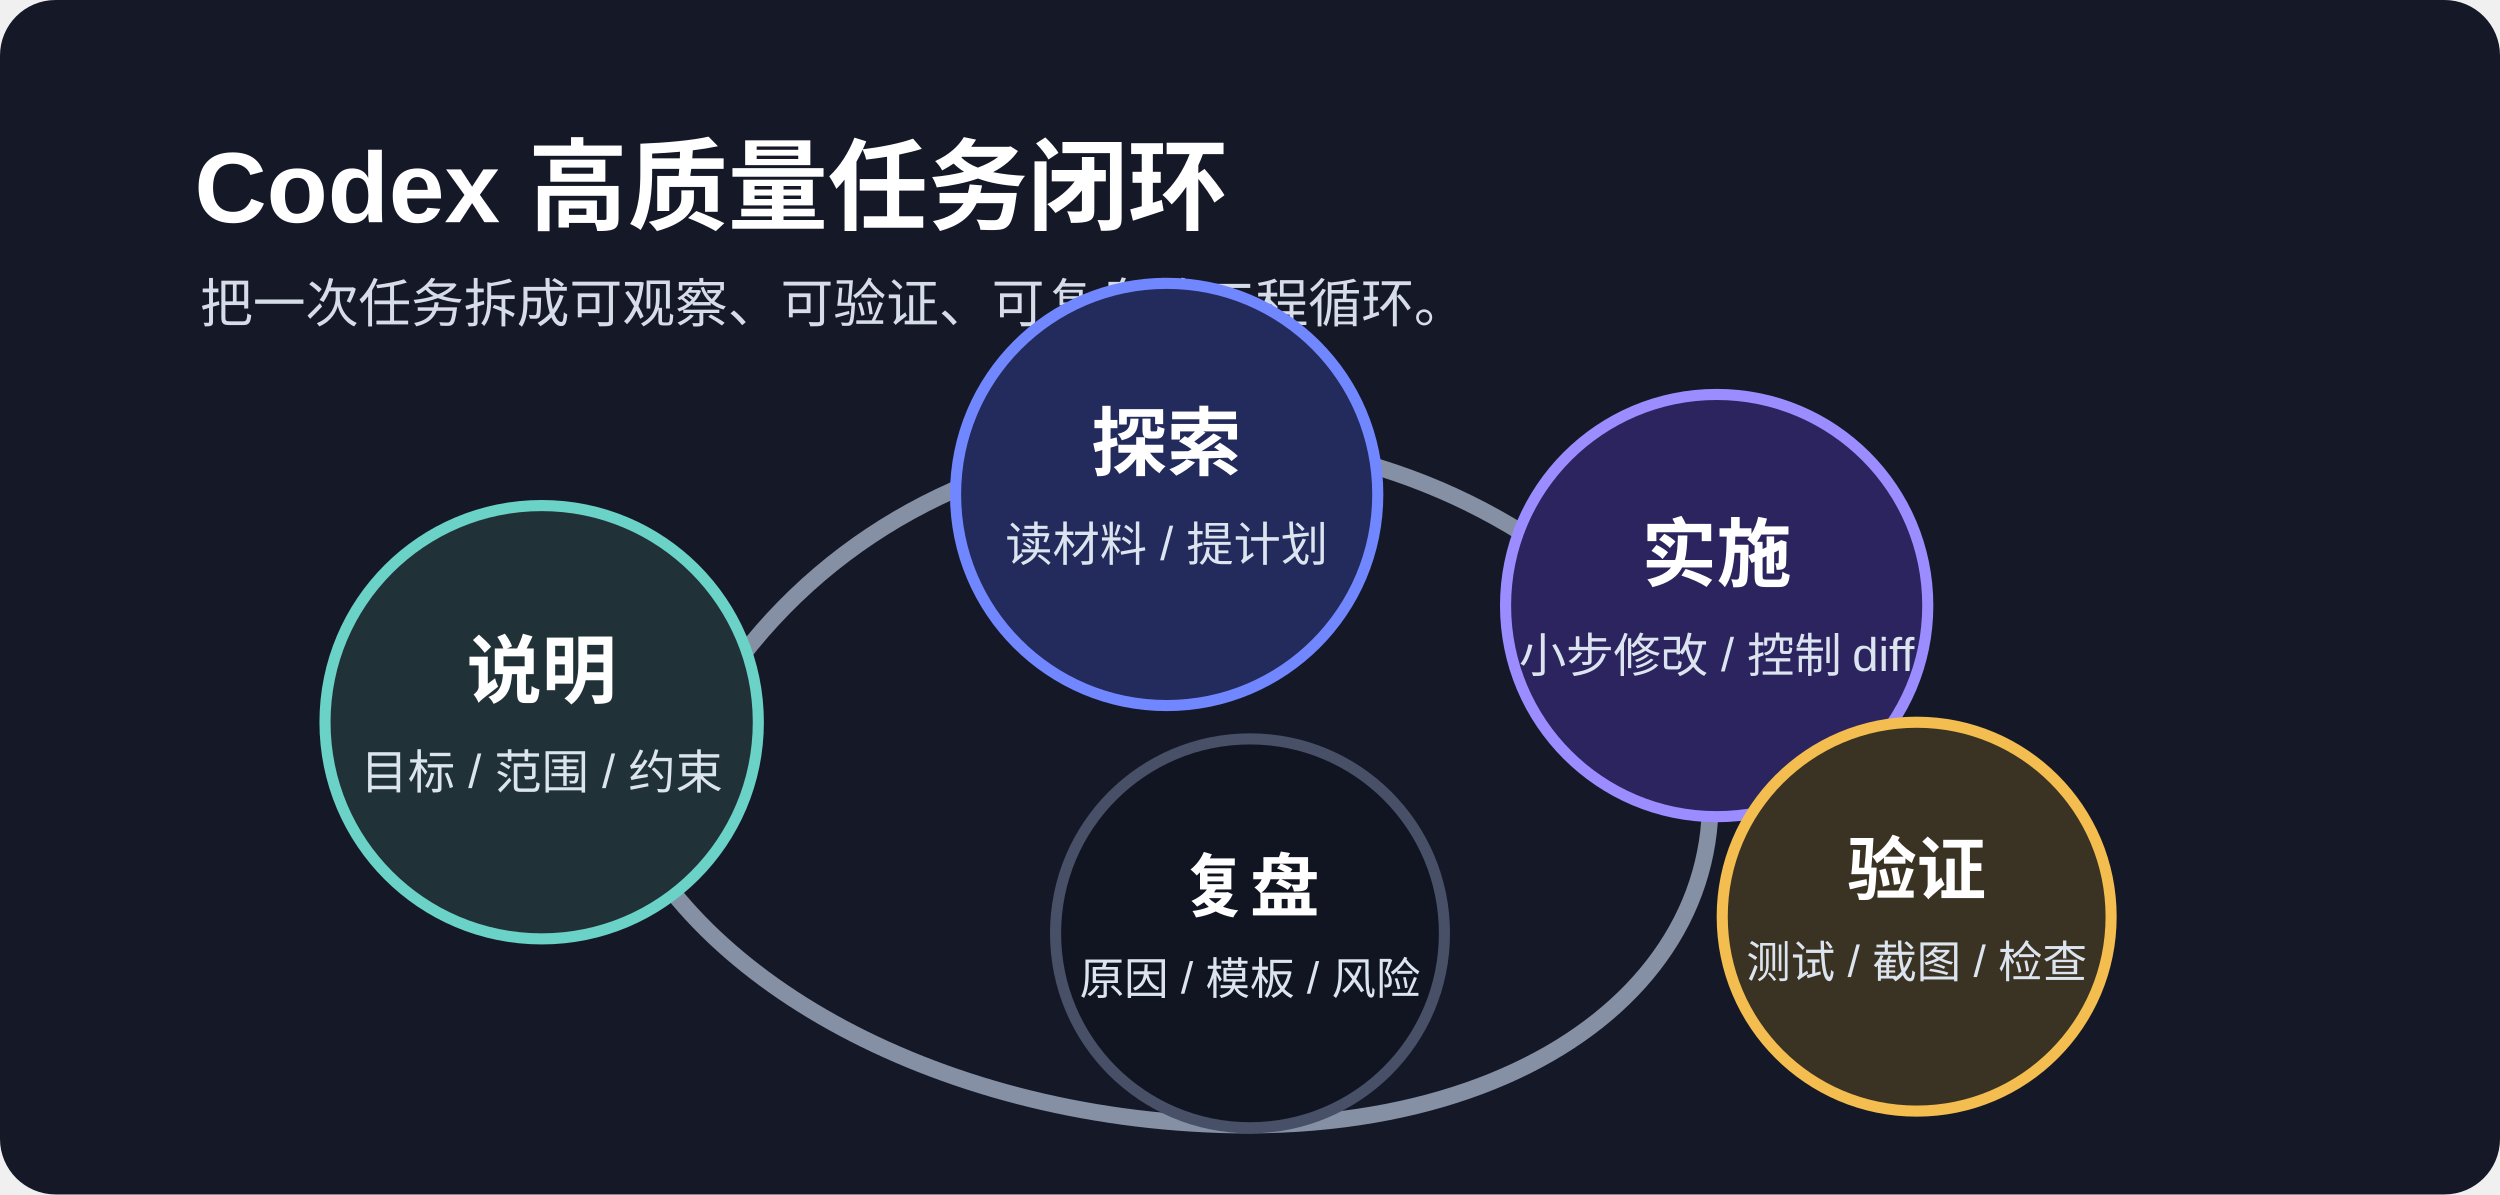
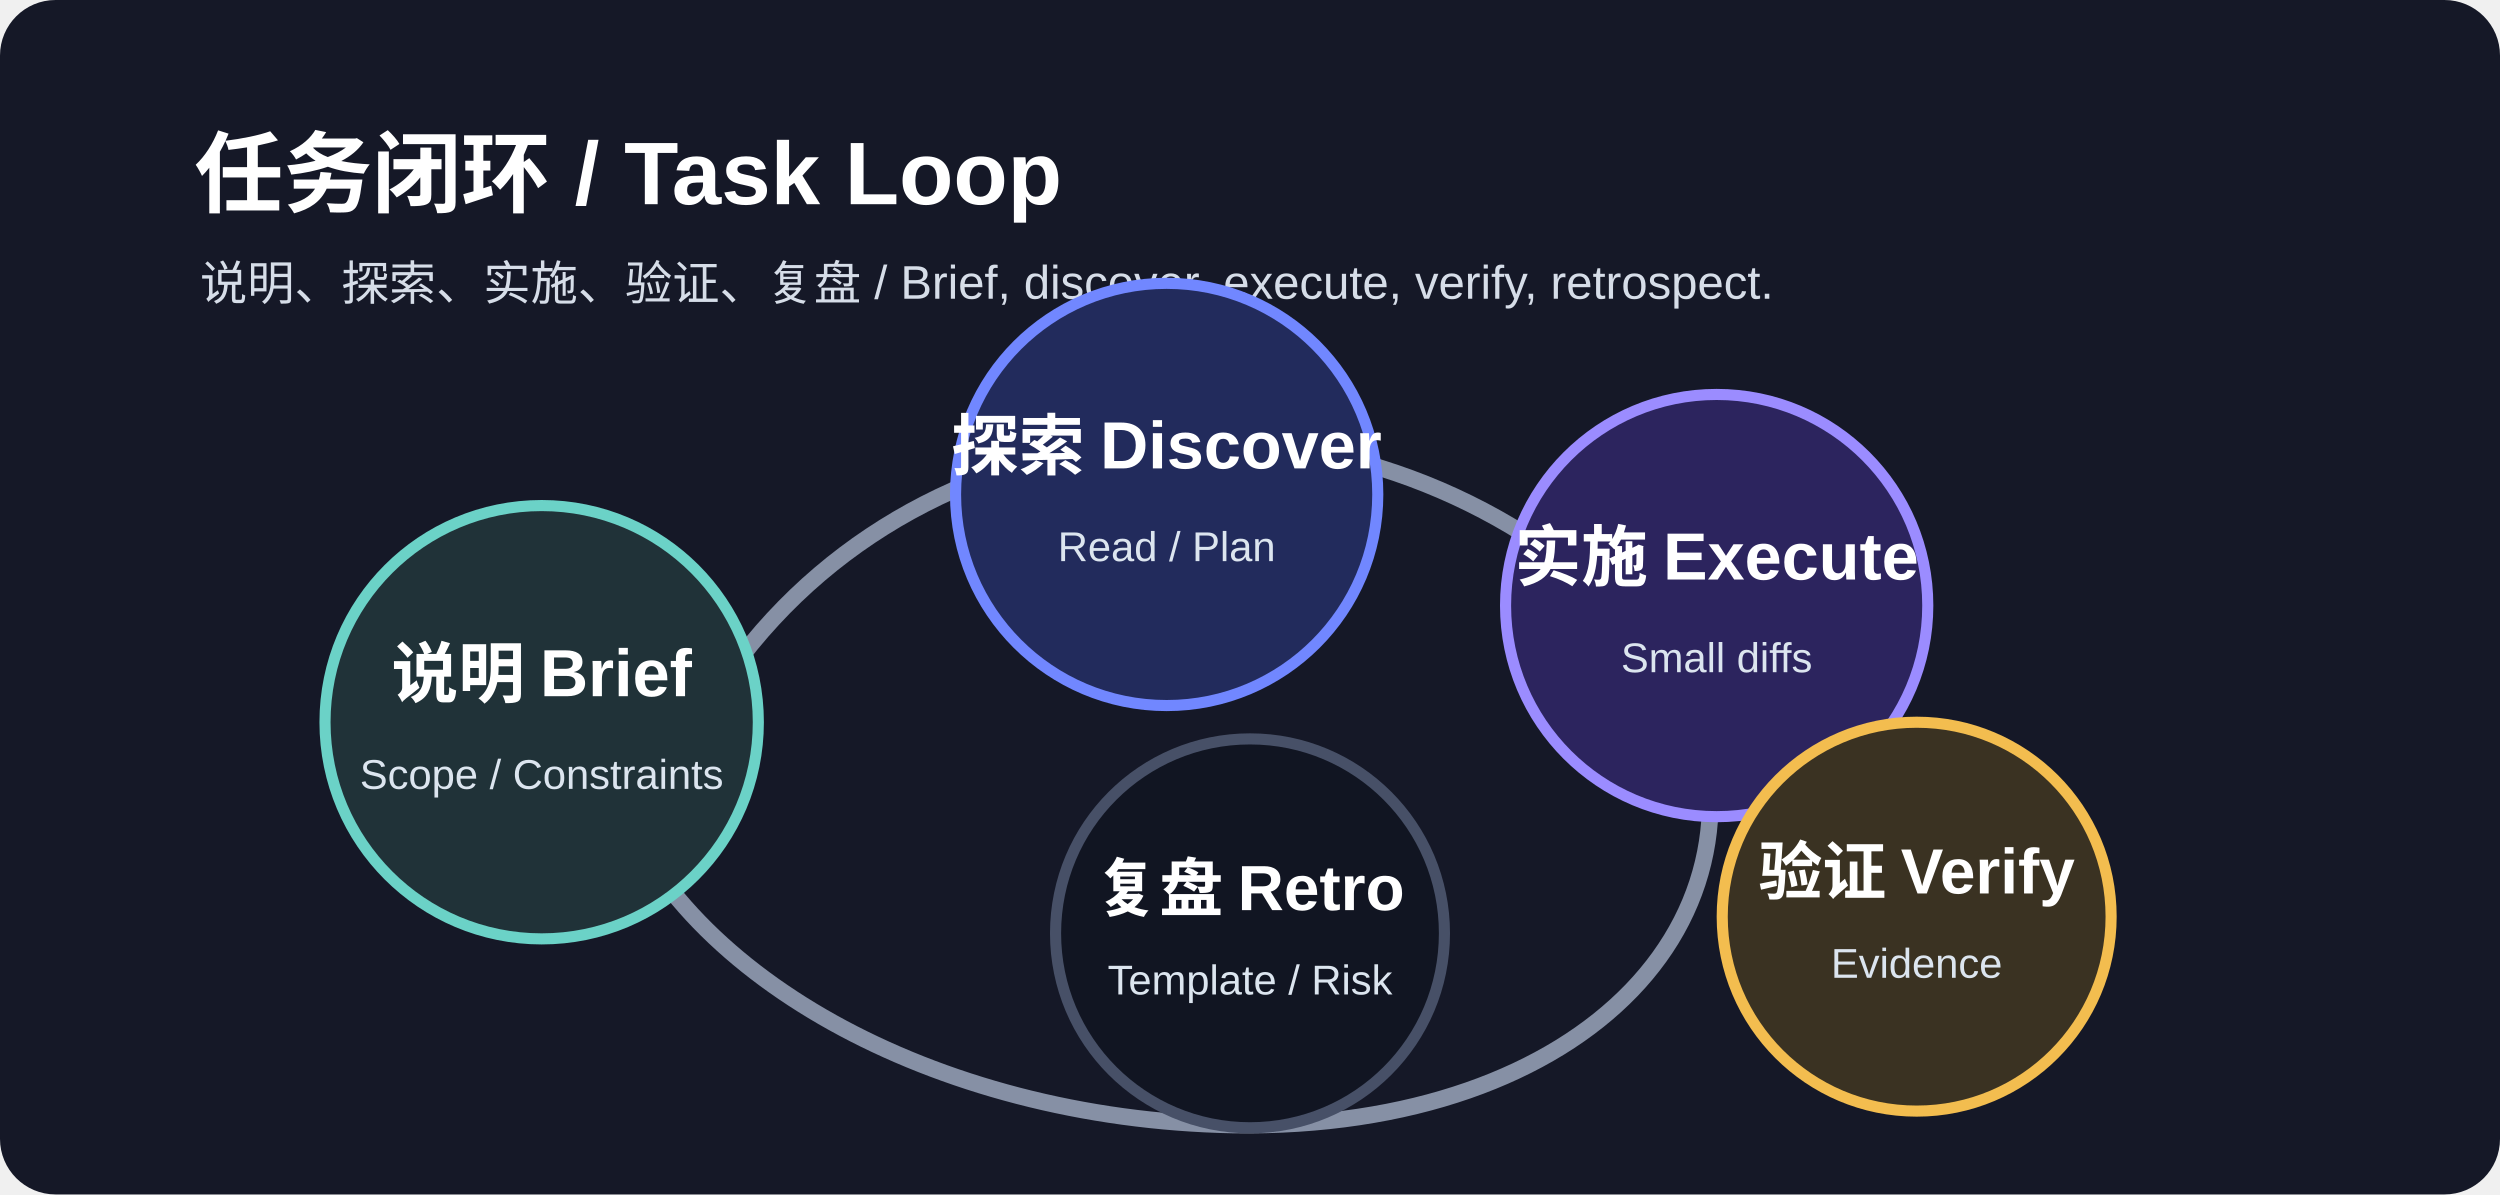
<svg xmlns="http://www.w3.org/2000/svg" viewBox="0 0 900 430" role="img" aria-labelledby="title desc">
  <rect width="900" height="430" rx="20" fill="#151827" />
-   <text x="70" y="80" fill="#fff" font-size="36" font-weight="800" font-family="Arial">Codex 高质量任务闭环</text>
-   <text x="72" y="116" fill="#d6dde8" font-size="19" font-family="Arial">把一次任务拆成可观察、可验证、可复盘的工程循环。</text>
+   <text x="70" y="74" fill="#fff" font-size="32" font-weight="800" font-family="Arial">任务闭环 / Task Loop</text>
+   <text x="72" y="108" fill="#d6dde8" font-size="17" font-family="Arial">说明、探索、实施、验证、复盘 / Brief, discover, execute, verify, retrospect.</text>
  <path d="M250 262C315 145 470 128 568 206" fill="none" stroke="#8690a5" stroke-width="6" />
  <path d="M604 239c42 90-33 168-160 166-108-2-202-55-224-124" fill="none" stroke="#8690a5" stroke-width="6" />
  <g font-family="Arial" text-anchor="middle">
    <circle cx="195" cy="260" r="78" fill="#203238" stroke="#6bd2c7" stroke-width="4" />
-     <text x="195" y="251" fill="#fff" font-size="27" font-weight="800">说明</text>
-     <text x="195" y="284" fill="#dce5ef" font-size="17">目标 / 范围 / 约束</text>
+     <text x="195" y="251" fill="#fff" font-size="24" font-weight="800">说明 Brief</text>
+     <text x="195" y="284" fill="#dce5ef" font-size="15">Scope / Constraints</text>
    <circle cx="420" cy="178" r="76" fill="#222b5c" stroke="#7187ff" stroke-width="4" />
-     <text x="420" y="169" fill="#fff" font-size="27" font-weight="800">探索</text>
-     <text x="420" y="202" fill="#dce5ef" font-size="17">读材料 / 提计划</text>
+     <text x="420" y="169" fill="#fff" font-size="24" font-weight="800">探索 Discover</text>
+     <text x="420" y="202" fill="#dce5ef" font-size="15">Read / Plan</text>
    <circle cx="618" cy="218" r="76" fill="#2c245e" stroke="#9b8cff" stroke-width="4" />
-     <text x="618" y="209" fill="#fff" font-size="27" font-weight="800">实施</text>
-     <text x="618" y="242" fill="#dce5ef" font-size="17">小步修改 / 控制 diff</text>
+     <text x="618" y="209" fill="#fff" font-size="24" font-weight="800">实施 Execute</text>
+     <text x="618" y="242" fill="#dce5ef" font-size="15">Small diffs</text>
    <circle cx="690" cy="330" r="70" fill="#3a3222" stroke="#f3bd4f" stroke-width="4" />
-     <text x="690" y="322" fill="#fff" font-size="25" font-weight="800">验证</text>
-     <text x="690" y="352" fill="#dce5ef" font-size="16">测试 / 截图 / 检查</text>
+     <text x="690" y="322" fill="#fff" font-size="23" font-weight="800">验证 Verify</text>
+     <text x="690" y="352" fill="#dce5ef" font-size="15">Evidence</text>
    <circle cx="450" cy="336" r="70" fill="#111522" stroke="#475067" stroke-width="4" />
-     <text x="450" y="328" fill="#fff" font-size="25" font-weight="800">复盘</text>
-     <text x="450" y="358" fill="#dce5ef" font-size="16">原因 / 模板 / 风险</text>
+     <text x="450" y="328" fill="#fff" font-size="23" font-weight="800">复盘 Retro</text>
+     <text x="450" y="358" fill="#dce5ef" font-size="15">Template / Risk</text>
  </g>
</svg>
